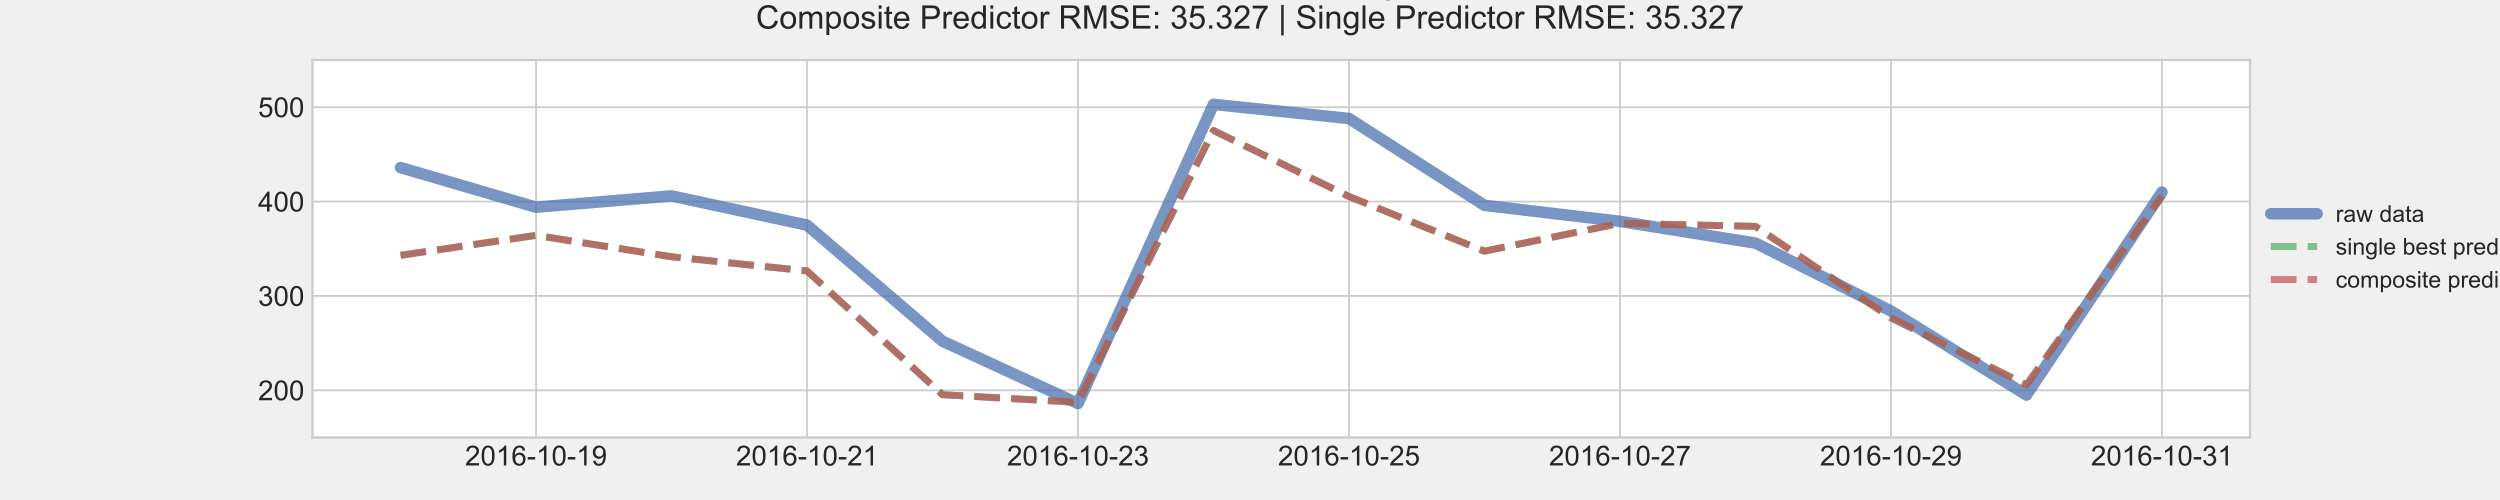
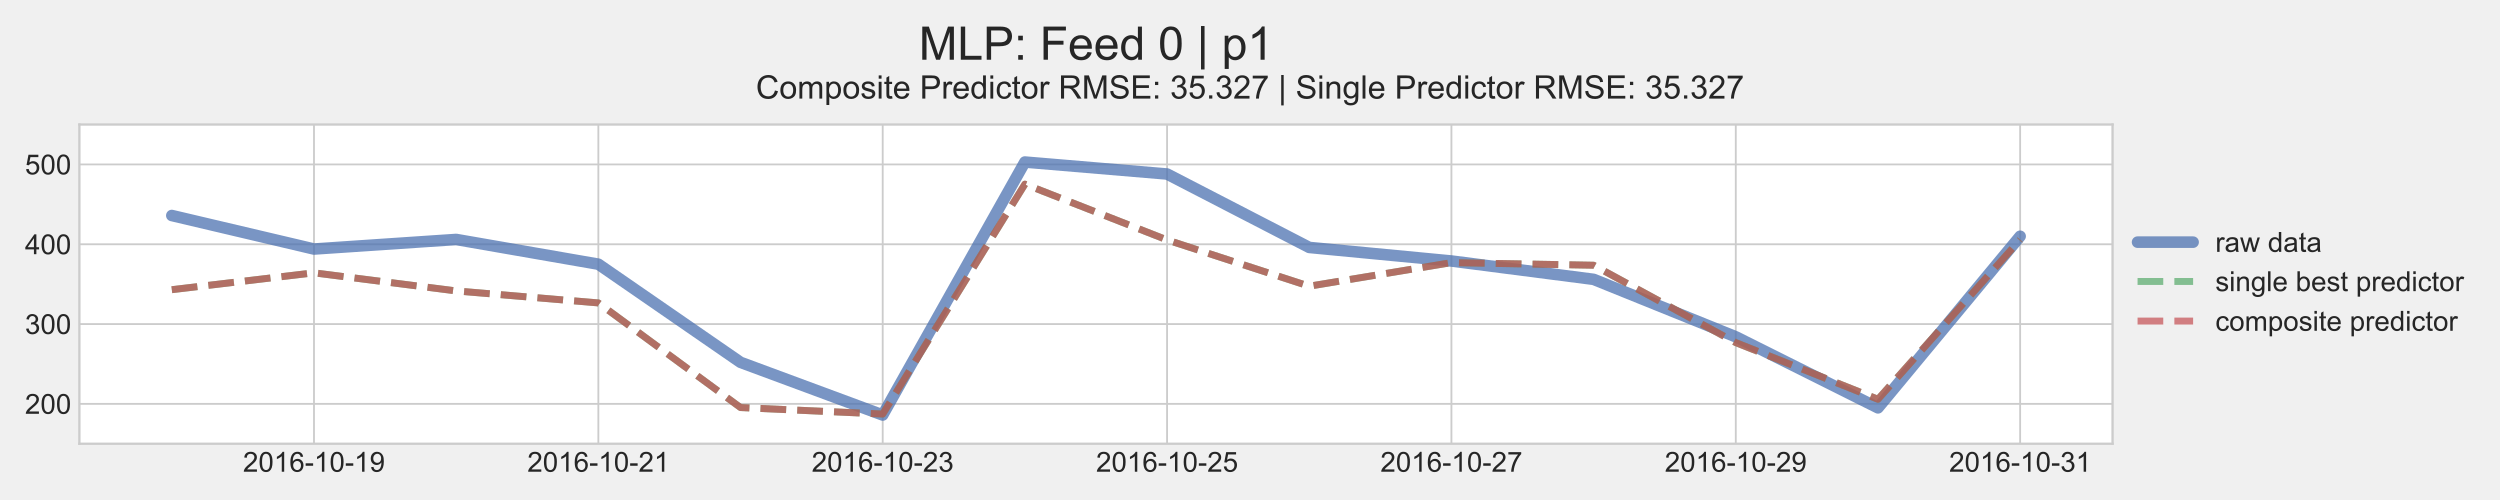
<svg xmlns="http://www.w3.org/2000/svg" xmlns:xlink="http://www.w3.org/1999/xlink" height="216pt" version="1.1" viewBox="0 0 1080 216" width="1080pt">
  <defs>
    <style type="text/css">
*{stroke-linecap:butt;stroke-linejoin:round;}
  </style>
  </defs>
  <g id="figure_1">
    <g id="patch_1">
      <path d="M 0 216  L 1080 216  L 1080 0  L 0 0  z " style="fill:none;" />
    </g>
    <g id="axes_1">
      <g id="patch_2">
-         <path d="M 135 189  L 972 189  L 972 25.92  L 135 25.92  z " style="fill:#ffffff;" />
+         <path d="M 34.3 191.7  L 912.625 191.7  L 912.625 53.8  L 34.3 53.8  z " style="fill:#ffffff;" />
      </g>
      <g id="matplotlib.axis_1">
        <g id="xtick_1">
          <g id="line2d_1">
-             <path clip-path="url(#p7996a384fc)" d="M 231.577 189  L 231.577 25.92  " style="fill:none;stroke:#cccccc;stroke-linecap:round;stroke-width:0.8;" />
+             <path clip-path="url(#p25dcf1c6bf)" d="M 135.645 191.7  L 135.645 53.8  " style="fill:none;stroke:#cccccc;stroke-linecap:round;stroke-width:0.8;" />
          </g>
          <g id="line2d_2" />
          <g id="text_1">
            <defs>
              <path d="M 50.344 8.453  L 50.344 0  L 3.031 0  Q 2.938 3.172 4.047 6.109  Q 5.859 10.938 9.828 15.625  Q 13.812 20.312 21.344 26.469  Q 33.016 36.031 37.109 41.625  Q 41.219 47.219 41.219 52.203  Q 41.219 57.422 37.469 61  Q 33.734 64.594 27.734 64.594  Q 21.391 64.594 17.578 60.781  Q 13.766 56.984 13.719 50.25  L 4.688 51.172  Q 5.609 61.281 11.656 66.578  Q 17.719 71.875 27.938 71.875  Q 38.234 71.875 44.234 66.156  Q 50.25 60.453 50.25 52  Q 50.25 47.703 48.484 43.547  Q 46.734 39.406 42.656 34.812  Q 38.578 30.219 29.109 22.219  Q 21.188 15.578 18.938 13.203  Q 16.703 10.844 15.234 8.453  z " id="ArialMT-32" />
              <path d="M 4.156 35.297  Q 4.156 48 6.766 55.734  Q 9.375 63.484 14.516 67.672  Q 19.672 71.875 27.484 71.875  Q 33.25 71.875 37.594 69.547  Q 41.938 67.234 44.766 62.859  Q 47.609 58.5 49.219 52.219  Q 50.828 45.953 50.828 35.297  Q 50.828 22.703 48.234 14.969  Q 45.656 7.234 40.5 3  Q 35.359 -1.219 27.484 -1.219  Q 17.141 -1.219 11.234 6.203  Q 4.156 15.141 4.156 35.297  z M 13.188 35.297  Q 13.188 17.672 17.312 11.828  Q 21.438 6 27.484 6  Q 33.547 6 37.672 11.859  Q 41.797 17.719 41.797 35.297  Q 41.797 52.984 37.672 58.781  Q 33.547 64.594 27.391 64.594  Q 21.344 64.594 17.719 59.469  Q 13.188 52.938 13.188 35.297  z " id="ArialMT-30" />
              <path d="M 37.25 0  L 28.469 0  L 28.469 56  Q 25.297 52.984 20.141 49.953  Q 14.984 46.922 10.891 45.406  L 10.891 53.906  Q 18.266 57.375 23.781 62.297  Q 29.297 67.234 31.594 71.875  L 37.25 71.875  z " id="ArialMT-31" />
              <path d="M 49.75 54.047  L 41.016 53.375  Q 39.844 58.547 37.703 60.891  Q 34.125 64.656 28.906 64.656  Q 24.703 64.656 21.531 62.312  Q 17.391 59.281 14.984 53.469  Q 12.594 47.656 12.5 36.922  Q 15.672 41.75 20.266 44.094  Q 24.859 46.438 29.891 46.438  Q 38.672 46.438 44.844 39.969  Q 51.031 33.5 51.031 23.25  Q 51.031 16.5 48.125 10.719  Q 45.219 4.938 40.141 1.859  Q 35.062 -1.219 28.609 -1.219  Q 17.625 -1.219 10.688 6.859  Q 3.766 14.938 3.766 33.5  Q 3.766 54.25 11.422 63.672  Q 18.109 71.875 29.438 71.875  Q 37.891 71.875 43.281 67.141  Q 48.688 62.406 49.75 54.047  z M 13.875 23.188  Q 13.875 18.656 15.797 14.5  Q 17.719 10.359 21.188 8.172  Q 24.656 6 28.469 6  Q 34.031 6 38.031 10.484  Q 42.047 14.984 42.047 22.703  Q 42.047 30.125 38.078 34.391  Q 34.125 38.672 28.125 38.672  Q 22.172 38.672 18.016 34.391  Q 13.875 30.125 13.875 23.188  z " id="ArialMT-36" />
              <path d="M 3.172 21.484  L 3.172 30.328  L 30.172 30.328  L 30.172 21.484  z " id="ArialMT-2d" />
              <path d="M 5.469 16.547  L 13.922 17.328  Q 14.984 11.375 18.016 8.688  Q 21.047 6 25.781 6  Q 29.828 6 32.875 7.859  Q 35.938 9.719 37.891 12.812  Q 39.844 15.922 41.156 21.188  Q 42.484 26.469 42.484 31.938  Q 42.484 32.516 42.438 33.688  Q 39.797 29.5 35.234 26.875  Q 30.672 24.266 25.344 24.266  Q 16.453 24.266 10.297 30.703  Q 4.156 37.156 4.156 47.703  Q 4.156 58.594 10.578 65.234  Q 17 71.875 26.656 71.875  Q 33.641 71.875 39.422 68.109  Q 45.219 64.359 48.219 57.391  Q 51.219 50.438 51.219 37.25  Q 51.219 23.531 48.234 15.406  Q 45.266 7.281 39.375 3.031  Q 33.5 -1.219 25.594 -1.219  Q 17.188 -1.219 11.859 3.438  Q 6.547 8.109 5.469 16.547  z M 41.453 48.141  Q 41.453 55.719 37.422 60.156  Q 33.406 64.594 27.734 64.594  Q 21.875 64.594 17.531 59.812  Q 13.188 55.031 13.188 47.406  Q 13.188 40.578 17.312 36.297  Q 21.438 32.031 27.484 32.031  Q 33.594 32.031 37.516 36.297  Q 41.453 40.578 41.453 48.141  z " id="ArialMT-39" />
            </defs>
-             <g style="fill:#262626;" transform="translate(200.8888 201.0894)scale(0.12 -0.12)">
+             <g style="fill:#262626;" transform="translate(104.9571 203.7894)scale(0.12 -0.12)">
              <use xlink:href="#ArialMT-32" />
              <use x="55.615" xlink:href="#ArialMT-30" />
              <use x="111.23" xlink:href="#ArialMT-31" />
              <use x="166.846" xlink:href="#ArialMT-36" />
              <use x="222.461" xlink:href="#ArialMT-2d" />
              <use x="255.762" xlink:href="#ArialMT-31" />
              <use x="311.377" xlink:href="#ArialMT-30" />
              <use x="366.992" xlink:href="#ArialMT-2d" />
              <use x="400.293" xlink:href="#ArialMT-31" />
              <use x="455.908" xlink:href="#ArialMT-39" />
            </g>
          </g>
        </g>
        <g id="xtick_2">
          <g id="line2d_3">
-             <path clip-path="url(#p7996a384fc)" d="M 348.64 189  L 348.64 25.92  " style="fill:none;stroke:#cccccc;stroke-linecap:round;stroke-width:0.8;" />
+             <path clip-path="url(#p25dcf1c6bf)" d="M 258.488 191.7  L 258.488 53.8  " style="fill:none;stroke:#cccccc;stroke-linecap:round;stroke-width:0.8;" />
          </g>
          <g id="line2d_4" />
          <g id="text_2">
-             <g style="fill:#262626;" transform="translate(317.9517 201.0894)scale(0.12 -0.12)">
+             <g style="fill:#262626;" transform="translate(227.7997 203.7894)scale(0.12 -0.12)">
              <use xlink:href="#ArialMT-32" />
              <use x="55.615" xlink:href="#ArialMT-30" />
              <use x="111.23" xlink:href="#ArialMT-31" />
              <use x="166.846" xlink:href="#ArialMT-36" />
              <use x="222.461" xlink:href="#ArialMT-2d" />
              <use x="255.762" xlink:href="#ArialMT-31" />
              <use x="311.377" xlink:href="#ArialMT-30" />
              <use x="366.992" xlink:href="#ArialMT-2d" />
              <use x="400.293" xlink:href="#ArialMT-32" />
              <use x="455.908" xlink:href="#ArialMT-31" />
            </g>
          </g>
        </g>
        <g id="xtick_3">
          <g id="line2d_5">
-             <path clip-path="url(#p7996a384fc)" d="M 465.703 189  L 465.703 25.92  " style="fill:none;stroke:#cccccc;stroke-linecap:round;stroke-width:0.8;" />
+             <path clip-path="url(#p25dcf1c6bf)" d="M 381.331 191.7  L 381.331 53.8  " style="fill:none;stroke:#cccccc;stroke-linecap:round;stroke-width:0.8;" />
          </g>
          <g id="line2d_6" />
          <g id="text_3">
            <defs>
              <path d="M 4.203 18.891  L 12.984 20.062  Q 14.5 12.594 18.141 9.297  Q 21.781 6 27 6  Q 33.203 6 37.469 10.297  Q 41.75 14.594 41.75 20.953  Q 41.75 27 37.797 30.922  Q 33.844 34.859 27.734 34.859  Q 25.25 34.859 21.531 33.891  L 22.516 41.609  Q 23.391 41.5 23.922 41.5  Q 29.547 41.5 34.031 44.422  Q 38.531 47.359 38.531 53.469  Q 38.531 58.297 35.25 61.469  Q 31.984 64.656 26.812 64.656  Q 21.688 64.656 18.266 61.422  Q 14.844 58.203 13.875 51.766  L 5.078 53.328  Q 6.688 62.156 12.391 67.016  Q 18.109 71.875 26.609 71.875  Q 32.469 71.875 37.391 69.359  Q 42.328 66.844 44.938 62.5  Q 47.562 58.156 47.562 53.266  Q 47.562 48.641 45.062 44.828  Q 42.578 41.016 37.703 38.766  Q 44.047 37.312 47.562 32.688  Q 51.078 28.078 51.078 21.141  Q 51.078 11.766 44.234 5.25  Q 37.406 -1.266 26.953 -1.266  Q 17.531 -1.266 11.297 4.344  Q 5.078 9.969 4.203 18.891  z " id="ArialMT-33" />
            </defs>
-             <g style="fill:#262626;" transform="translate(435.0147 201.0894)scale(0.12 -0.12)">
+             <g style="fill:#262626;" transform="translate(350.6424 203.7894)scale(0.12 -0.12)">
              <use xlink:href="#ArialMT-32" />
              <use x="55.615" xlink:href="#ArialMT-30" />
              <use x="111.23" xlink:href="#ArialMT-31" />
              <use x="166.846" xlink:href="#ArialMT-36" />
              <use x="222.461" xlink:href="#ArialMT-2d" />
              <use x="255.762" xlink:href="#ArialMT-31" />
              <use x="311.377" xlink:href="#ArialMT-30" />
              <use x="366.992" xlink:href="#ArialMT-2d" />
              <use x="400.293" xlink:href="#ArialMT-32" />
              <use x="455.908" xlink:href="#ArialMT-33" />
            </g>
          </g>
        </g>
        <g id="xtick_4">
          <g id="line2d_7">
-             <path clip-path="url(#p7996a384fc)" d="M 582.766 189  L 582.766 25.92  " style="fill:none;stroke:#cccccc;stroke-linecap:round;stroke-width:0.8;" />
+             <path clip-path="url(#p25dcf1c6bf)" d="M 504.173 191.7  L 504.173 53.8  " style="fill:none;stroke:#cccccc;stroke-linecap:round;stroke-width:0.8;" />
          </g>
          <g id="line2d_8" />
          <g id="text_4">
            <defs>
              <path d="M 4.156 18.75  L 13.375 19.531  Q 14.406 12.797 18.141 9.391  Q 21.875 6 27.156 6  Q 33.5 6 37.891 10.781  Q 42.281 15.578 42.281 23.484  Q 42.281 31 38.062 35.344  Q 33.844 39.703 27 39.703  Q 22.75 39.703 19.328 37.766  Q 15.922 35.844 13.969 32.766  L 5.719 33.844  L 12.641 70.609  L 48.25 70.609  L 48.25 62.203  L 19.672 62.203  L 15.828 42.969  Q 22.266 47.469 29.344 47.469  Q 38.719 47.469 45.156 40.969  Q 51.609 34.469 51.609 24.266  Q 51.609 14.547 45.953 7.469  Q 39.062 -1.219 27.156 -1.219  Q 17.391 -1.219 11.203 4.25  Q 5.031 9.719 4.156 18.75  z " id="ArialMT-35" />
            </defs>
-             <g style="fill:#262626;" transform="translate(552.0776 201.0894)scale(0.12 -0.12)">
+             <g style="fill:#262626;" transform="translate(473.485 203.7894)scale(0.12 -0.12)">
              <use xlink:href="#ArialMT-32" />
              <use x="55.615" xlink:href="#ArialMT-30" />
              <use x="111.23" xlink:href="#ArialMT-31" />
              <use x="166.846" xlink:href="#ArialMT-36" />
              <use x="222.461" xlink:href="#ArialMT-2d" />
              <use x="255.762" xlink:href="#ArialMT-31" />
              <use x="311.377" xlink:href="#ArialMT-30" />
              <use x="366.992" xlink:href="#ArialMT-2d" />
              <use x="400.293" xlink:href="#ArialMT-32" />
              <use x="455.908" xlink:href="#ArialMT-35" />
            </g>
          </g>
        </g>
        <g id="xtick_5">
          <g id="line2d_9">
-             <path clip-path="url(#p7996a384fc)" d="M 699.829 189  L 699.829 25.92  " style="fill:none;stroke:#cccccc;stroke-linecap:round;stroke-width:0.8;" />
+             <path clip-path="url(#p25dcf1c6bf)" d="M 627.016 191.7  L 627.016 53.8  " style="fill:none;stroke:#cccccc;stroke-linecap:round;stroke-width:0.8;" />
          </g>
          <g id="line2d_10" />
          <g id="text_5">
            <defs>
              <path d="M 4.734 62.203  L 4.734 70.656  L 51.078 70.656  L 51.078 63.812  Q 44.234 56.547 37.516 44.484  Q 30.812 32.422 27.156 19.672  Q 24.516 10.688 23.781 0  L 14.75 0  Q 14.891 8.453 18.062 20.406  Q 21.234 32.375 27.172 43.484  Q 33.109 54.594 39.797 62.203  z " id="ArialMT-37" />
            </defs>
-             <g style="fill:#262626;" transform="translate(669.1405 201.0894)scale(0.12 -0.12)">
+             <g style="fill:#262626;" transform="translate(596.3277 203.7894)scale(0.12 -0.12)">
              <use xlink:href="#ArialMT-32" />
              <use x="55.615" xlink:href="#ArialMT-30" />
              <use x="111.23" xlink:href="#ArialMT-31" />
              <use x="166.846" xlink:href="#ArialMT-36" />
              <use x="222.461" xlink:href="#ArialMT-2d" />
              <use x="255.762" xlink:href="#ArialMT-31" />
              <use x="311.377" xlink:href="#ArialMT-30" />
              <use x="366.992" xlink:href="#ArialMT-2d" />
              <use x="400.293" xlink:href="#ArialMT-32" />
              <use x="455.908" xlink:href="#ArialMT-37" />
            </g>
          </g>
        </g>
        <g id="xtick_6">
          <g id="line2d_11">
-             <path clip-path="url(#p7996a384fc)" d="M 816.892 189  L 816.892 25.92  " style="fill:none;stroke:#cccccc;stroke-linecap:round;stroke-width:0.8;" />
+             <path clip-path="url(#p25dcf1c6bf)" d="M 749.858 191.7  L 749.858 53.8  " style="fill:none;stroke:#cccccc;stroke-linecap:round;stroke-width:0.8;" />
          </g>
          <g id="line2d_12" />
          <g id="text_6">
-             <g style="fill:#262626;" transform="translate(786.2035 201.0894)scale(0.12 -0.12)">
+             <g style="fill:#262626;" transform="translate(719.1704 203.7894)scale(0.12 -0.12)">
              <use xlink:href="#ArialMT-32" />
              <use x="55.615" xlink:href="#ArialMT-30" />
              <use x="111.23" xlink:href="#ArialMT-31" />
              <use x="166.846" xlink:href="#ArialMT-36" />
              <use x="222.461" xlink:href="#ArialMT-2d" />
              <use x="255.762" xlink:href="#ArialMT-31" />
              <use x="311.377" xlink:href="#ArialMT-30" />
              <use x="366.992" xlink:href="#ArialMT-2d" />
              <use x="400.293" xlink:href="#ArialMT-32" />
              <use x="455.908" xlink:href="#ArialMT-39" />
            </g>
          </g>
        </g>
        <g id="xtick_7">
          <g id="line2d_13">
-             <path clip-path="url(#p7996a384fc)" d="M 933.955 189  L 933.955 25.92  " style="fill:none;stroke:#cccccc;stroke-linecap:round;stroke-width:0.8;" />
+             <path clip-path="url(#p25dcf1c6bf)" d="M 872.701 191.7  L 872.701 53.8  " style="fill:none;stroke:#cccccc;stroke-linecap:round;stroke-width:0.8;" />
          </g>
          <g id="line2d_14" />
          <g id="text_7">
-             <g style="fill:#262626;" transform="translate(903.2664 201.0894)scale(0.12 -0.12)">
+             <g style="fill:#262626;" transform="translate(842.013 203.7894)scale(0.12 -0.12)">
              <use xlink:href="#ArialMT-32" />
              <use x="55.615" xlink:href="#ArialMT-30" />
              <use x="111.23" xlink:href="#ArialMT-31" />
              <use x="166.846" xlink:href="#ArialMT-36" />
              <use x="222.461" xlink:href="#ArialMT-2d" />
              <use x="255.762" xlink:href="#ArialMT-31" />
              <use x="311.377" xlink:href="#ArialMT-30" />
              <use x="366.992" xlink:href="#ArialMT-2d" />
              <use x="400.293" xlink:href="#ArialMT-33" />
              <use x="455.908" xlink:href="#ArialMT-31" />
            </g>
          </g>
        </g>
      </g>
      <g id="matplotlib.axis_2">
        <g id="ytick_1">
          <g id="line2d_15">
-             <path clip-path="url(#p7996a384fc)" d="M 135 168.615  L 972 168.615  " style="fill:none;stroke:#cccccc;stroke-linecap:round;stroke-width:0.8;" />
+             <path clip-path="url(#p25dcf1c6bf)" d="M 34.3 174.463  L 912.625 174.463  " style="fill:none;stroke:#cccccc;stroke-linecap:round;stroke-width:0.8;" />
          </g>
          <g id="line2d_16" />
          <g id="text_8">
-             <g style="fill:#262626;" transform="translate(111.4806 172.9097)scale(0.12 -0.12)">
+             <g style="fill:#262626;" transform="translate(10.78063 178.7572)scale(0.12 -0.12)">
              <use xlink:href="#ArialMT-32" />
              <use x="55.615" xlink:href="#ArialMT-30" />
              <use x="111.23" xlink:href="#ArialMT-30" />
            </g>
          </g>
        </g>
        <g id="ytick_2">
          <g id="line2d_17">
-             <path clip-path="url(#p7996a384fc)" d="M 135 127.845  L 972 127.845  " style="fill:none;stroke:#cccccc;stroke-linecap:round;stroke-width:0.8;" />
+             <path clip-path="url(#p25dcf1c6bf)" d="M 34.3 139.988  L 912.625 139.988  " style="fill:none;stroke:#cccccc;stroke-linecap:round;stroke-width:0.8;" />
          </g>
          <g id="line2d_18" />
          <g id="text_9">
-             <g style="fill:#262626;" transform="translate(111.4806 132.1397)scale(0.12 -0.12)">
+             <g style="fill:#262626;" transform="translate(10.78063 144.2822)scale(0.12 -0.12)">
              <use xlink:href="#ArialMT-33" />
              <use x="55.615" xlink:href="#ArialMT-30" />
              <use x="111.23" xlink:href="#ArialMT-30" />
            </g>
          </g>
        </g>
        <g id="ytick_3">
          <g id="line2d_19">
-             <path clip-path="url(#p7996a384fc)" d="M 135 87.075  L 972 87.075  " style="fill:none;stroke:#cccccc;stroke-linecap:round;stroke-width:0.8;" />
+             <path clip-path="url(#p25dcf1c6bf)" d="M 34.3 105.513  L 912.625 105.513  " style="fill:none;stroke:#cccccc;stroke-linecap:round;stroke-width:0.8;" />
          </g>
          <g id="line2d_20" />
          <g id="text_10">
            <defs>
              <path d="M 32.328 0  L 32.328 17.141  L 1.266 17.141  L 1.266 25.203  L 33.938 71.578  L 41.109 71.578  L 41.109 25.203  L 50.781 25.203  L 50.781 17.141  L 41.109 17.141  L 41.109 0  z M 32.328 25.203  L 32.328 57.469  L 9.906 25.203  z " id="ArialMT-34" />
            </defs>
-             <g style="fill:#262626;" transform="translate(111.4806 91.36969)scale(0.12 -0.12)">
+             <g style="fill:#262626;" transform="translate(10.78063 109.8072)scale(0.12 -0.12)">
              <use xlink:href="#ArialMT-34" />
              <use x="55.615" xlink:href="#ArialMT-30" />
              <use x="111.23" xlink:href="#ArialMT-30" />
            </g>
          </g>
        </g>
        <g id="ytick_4">
          <g id="line2d_21">
-             <path clip-path="url(#p7996a384fc)" d="M 135 46.305  L 972 46.305  " style="fill:none;stroke:#cccccc;stroke-linecap:round;stroke-width:0.8;" />
+             <path clip-path="url(#p25dcf1c6bf)" d="M 34.3 71.037  L 912.625 71.037  " style="fill:none;stroke:#cccccc;stroke-linecap:round;stroke-width:0.8;" />
          </g>
          <g id="line2d_22" />
          <g id="text_11">
-             <g style="fill:#262626;" transform="translate(111.4806 50.59969)scale(0.12 -0.12)">
+             <g style="fill:#262626;" transform="translate(10.78063 75.33219)scale(0.12 -0.12)">
              <use xlink:href="#ArialMT-35" />
              <use x="55.615" xlink:href="#ArialMT-30" />
              <use x="111.23" xlink:href="#ArialMT-30" />
            </g>
          </g>
        </g>
      </g>
      <g id="line2d_23">
-         <path clip-path="url(#p7996a384fc)" d="M 173.045 72.398  L 231.577 89.521  L 290.108 84.629  L 348.64 97.267  L 407.171 147.415  L 465.703 174.323  L 524.234 45.082  L 582.766 51.197  L 641.297 88.706  L 699.829 95.637  L 758.36 105.014  L 816.892 134.368  L 875.423 170.654  L 933.955 82.998  " style="fill:none;stroke:#4c72b0;stroke-linecap:round;stroke-opacity:0.75;stroke-width:5;" />
+         <path clip-path="url(#p25dcf1c6bf)" d="M 74.224 93.102  L 135.645 107.581  L 197.067 103.444  L 258.488 114.131  L 319.909 156.536  L 381.331 179.289  L 442.752 70.003  L 504.173 75.174  L 565.594 106.891  L 627.016 112.752  L 688.437 120.681  L 749.858 145.504  L 811.28 176.186  L 872.701 102.065  " style="fill:none;stroke:#4c72b0;stroke-linecap:round;stroke-opacity:0.75;stroke-width:5;" />
      </g>
      <g id="line2d_24">
-         <path clip-path="url(#p7996a384fc)" d="M 173.045 110.296  L 231.577 101.677  L 290.108 110.919  L 348.64 117.051  L 407.171 170.508  L 465.703 173.823  L 524.234 56.389  L 582.766 84.875  L 641.297 108.51  L 699.829 96.465  L 758.36 97.799  L 816.892 137.322  L 875.423 166.268  L 933.955 84.744  " style="fill:none;stroke:#55a868;stroke-dasharray:11.1,4.8;stroke-dashoffset:0;stroke-opacity:0.7;stroke-width:3;" />
+         <path clip-path="url(#p25dcf1c6bf)" d="M 74.224 125.148  L 135.645 117.86  L 197.067 125.675  L 258.488 130.86  L 319.909 176.063  L 381.331 178.867  L 442.752 79.565  L 504.173 103.652  L 565.594 123.638  L 627.016 113.453  L 688.437 114.581  L 749.858 148.002  L 811.28 172.478  L 872.701 103.542  " style="fill:none;stroke:#55a868;stroke-dasharray:11.1,4.8;stroke-dashoffset:0;stroke-opacity:0.7;stroke-width:3;" />
      </g>
      <g id="line2d_25">
-         <path clip-path="url(#p7996a384fc)" d="M 173.045 110.296  L 231.577 101.677  L 290.108 110.919  L 348.64 117.051  L 407.171 170.508  L 465.703 173.823  L 524.234 56.389  L 582.766 84.875  L 641.297 108.51  L 699.829 96.465  L 758.36 97.799  L 816.892 137.322  L 875.423 166.268  L 933.955 84.744  " style="fill:none;stroke:#c44e52;stroke-dasharray:11.1,4.8;stroke-dashoffset:0;stroke-opacity:0.7;stroke-width:3;" />
+         <path clip-path="url(#p25dcf1c6bf)" d="M 74.224 125.148  L 135.645 117.86  L 197.067 125.675  L 258.488 130.86  L 319.909 176.063  L 381.331 178.867  L 442.752 79.565  L 504.173 103.652  L 565.594 123.638  L 627.016 113.453  L 688.437 114.581  L 749.858 148.002  L 811.28 172.478  L 872.701 103.542  " style="fill:none;stroke:#c44e52;stroke-dasharray:11.1,4.8;stroke-dashoffset:0;stroke-opacity:0.7;stroke-width:3;" />
      </g>
      <g id="patch_3">
-         <path d="M 135 189  L 135 25.92  " style="fill:none;stroke:#cccccc;stroke-linecap:square;stroke-linejoin:miter;" />
+         <path d="M 34.3 191.7  L 34.3 53.8  " style="fill:none;stroke:#cccccc;stroke-linecap:square;stroke-linejoin:miter;" />
      </g>
      <g id="patch_4">
-         <path d="M 972 189  L 972 25.92  " style="fill:none;stroke:#cccccc;stroke-linecap:square;stroke-linejoin:miter;" />
+         <path d="M 912.625 191.7  L 912.625 53.8  " style="fill:none;stroke:#cccccc;stroke-linecap:square;stroke-linejoin:miter;" />
      </g>
      <g id="patch_5">
-         <path d="M 135 189  L 972 189  " style="fill:none;stroke:#cccccc;stroke-linecap:square;stroke-linejoin:miter;" />
+         <path d="M 34.3 191.7  L 912.625 191.7  " style="fill:none;stroke:#cccccc;stroke-linecap:square;stroke-linejoin:miter;" />
      </g>
      <g id="patch_6">
-         <path d="M 135 25.92  L 972 25.92  " style="fill:none;stroke:#cccccc;stroke-linecap:square;stroke-linejoin:miter;" />
+         <path d="M 34.3 53.8  L 912.625 53.8  " style="fill:none;stroke:#cccccc;stroke-linecap:square;stroke-linejoin:miter;" />
      </g>
      <g id="text_12">
        <defs>
          <path d="M 7.422 0  L 7.422 71.578  L 21.688 71.578  L 38.625 20.906  Q 40.969 13.812 42.047 10.297  Q 43.266 14.203 45.844 21.781  L 62.984 71.578  L 75.734 71.578  L 75.734 0  L 66.609 0  L 66.609 59.906  L 45.797 0  L 37.25 0  L 16.547 60.938  L 16.547 0  z " id="ArialMT-4d" />
          <path d="M 7.328 0  L 7.328 71.578  L 16.797 71.578  L 16.797 8.453  L 52.047 8.453  L 52.047 0  z " id="ArialMT-4c" />
          <path d="M 7.719 0  L 7.719 71.578  L 34.719 71.578  Q 41.844 71.578 45.609 70.906  Q 50.875 70.016 54.438 67.547  Q 58.016 65.094 60.188 60.641  Q 62.359 56.203 62.359 50.875  Q 62.359 41.75 56.547 35.422  Q 50.734 29.109 35.547 29.109  L 17.188 29.109  L 17.188 0  z M 17.188 37.547  L 35.688 37.547  Q 44.875 37.547 48.734 40.969  Q 52.594 44.391 52.594 50.594  Q 52.594 55.078 50.312 58.266  Q 48.047 61.469 44.344 62.5  Q 41.938 63.141 35.5 63.141  L 17.188 63.141  z " id="ArialMT-50" />
          <path d="M 9.031 41.844  L 9.031 51.859  L 19.047 51.859  L 19.047 41.844  z M 9.031 0  L 9.031 10.016  L 19.047 10.016  L 19.047 0  z " id="ArialMT-3a" />
          <path id="ArialMT-20" />
          <path d="M 8.203 0  L 8.203 71.578  L 56.5 71.578  L 56.5 63.141  L 17.672 63.141  L 17.672 40.969  L 51.266 40.969  L 51.266 32.516  L 17.672 32.516  L 17.672 0  z " id="ArialMT-46" />
          <path d="M 42.094 16.703  L 51.172 15.578  Q 49.031 7.625 43.219 3.219  Q 37.406 -1.172 28.375 -1.172  Q 17 -1.172 10.328 5.828  Q 3.656 12.844 3.656 25.484  Q 3.656 38.578 10.391 45.797  Q 17.141 53.031 27.875 53.031  Q 38.281 53.031 44.875 45.953  Q 51.469 38.875 51.469 26.031  Q 51.469 25.25 51.422 23.688  L 12.75 23.688  Q 13.234 15.141 17.578 10.594  Q 21.922 6.062 28.422 6.062  Q 33.25 6.062 36.672 8.594  Q 40.094 11.141 42.094 16.703  z M 13.234 30.906  L 42.188 30.906  Q 41.609 37.453 38.875 40.719  Q 34.672 45.797 27.984 45.797  Q 21.922 45.797 17.797 41.75  Q 13.672 37.703 13.234 30.906  z " id="ArialMT-65" />
          <path d="M 40.234 0  L 40.234 6.547  Q 35.297 -1.172 25.734 -1.172  Q 19.531 -1.172 14.328 2.25  Q 9.125 5.672 6.266 11.797  Q 3.422 17.922 3.422 25.875  Q 3.422 33.641 6 39.969  Q 8.594 46.297 13.766 49.656  Q 18.953 53.031 25.344 53.031  Q 30.031 53.031 33.688 51.047  Q 37.359 49.078 39.656 45.906  L 39.656 71.578  L 48.391 71.578  L 48.391 0  z M 12.453 25.875  Q 12.453 15.922 16.641 10.984  Q 20.844 6.062 26.562 6.062  Q 32.328 6.062 36.344 10.766  Q 40.375 15.484 40.375 25.141  Q 40.375 35.797 36.266 40.766  Q 32.172 45.75 26.172 45.75  Q 20.312 45.75 16.375 40.969  Q 12.453 36.188 12.453 25.875  z " id="ArialMT-64" />
          <path d="M 9.188 -21.047  L 9.188 72.797  L 16.844 72.797  L 16.844 -21.047  z " id="ArialMT-7c" />
          <path d="M 6.594 -19.875  L 6.594 51.859  L 14.594 51.859  L 14.594 45.125  Q 17.438 49.078 21 51.047  Q 24.562 53.031 29.641 53.031  Q 36.281 53.031 41.359 49.609  Q 46.438 46.188 49.016 39.953  Q 51.609 33.734 51.609 26.312  Q 51.609 18.359 48.75 11.984  Q 45.906 5.609 40.453 2.219  Q 35.016 -1.172 29 -1.172  Q 24.609 -1.172 21.109 0.688  Q 17.625 2.547 15.375 5.375  L 15.375 -19.875  z M 14.547 25.641  Q 14.547 15.625 18.594 10.844  Q 22.656 6.062 28.422 6.062  Q 34.281 6.062 38.453 11.016  Q 42.625 15.969 42.625 26.375  Q 42.625 36.281 38.547 41.203  Q 34.469 46.141 28.812 46.141  Q 23.188 46.141 18.859 40.891  Q 14.547 35.641 14.547 25.641  z " id="ArialMT-70" />
        </defs>
-         <g style="fill:#262626;" transform="translate(476.9766 -4.08)scale(0.2 -0.2)">
+         <g style="fill:#262626;" transform="translate(396.9391 25.8)scale(0.2 -0.2)">
          <use xlink:href="#ArialMT-4d" />
          <use x="83.301" xlink:href="#ArialMT-4c" />
          <use x="138.916" xlink:href="#ArialMT-50" />
          <use x="205.615" xlink:href="#ArialMT-3a" />
          <use x="233.398" xlink:href="#ArialMT-20" />
          <use x="261.182" xlink:href="#ArialMT-46" />
          <use x="322.266" xlink:href="#ArialMT-65" />
          <use x="377.881" xlink:href="#ArialMT-65" />
          <use x="433.496" xlink:href="#ArialMT-64" />
          <use x="489.111" xlink:href="#ArialMT-20" />
          <use x="516.895" xlink:href="#ArialMT-30" />
          <use x="572.51" xlink:href="#ArialMT-20" />
          <use x="600.293" xlink:href="#ArialMT-7c" />
          <use x="626.27" xlink:href="#ArialMT-20" />
          <use x="654.053" xlink:href="#ArialMT-70" />
          <use x="709.668" xlink:href="#ArialMT-31" />
        </g>
      </g>
      <g id="legend_1">
        <g id="line2d_26">
-           <path d="M 981 92.341  L 1001 92.341  " style="fill:none;stroke:#4c72b0;stroke-linecap:round;stroke-opacity:0.75;stroke-width:5;" />
+           <path d="M 923.425 104.608  L 947.425 104.608  " style="fill:none;stroke:#4c72b0;stroke-linecap:round;stroke-opacity:0.75;stroke-width:5;" />
        </g>
        <g id="line2d_27" />
        <g id="text_13">
          <defs>
            <path d="M 6.5 0  L 6.5 51.859  L 14.406 51.859  L 14.406 44  Q 17.438 49.516 20 51.266  Q 22.562 53.031 25.641 53.031  Q 30.078 53.031 34.672 50.203  L 31.641 42.047  Q 28.422 43.953 25.203 43.953  Q 22.312 43.953 20.016 42.219  Q 17.719 40.484 16.75 37.406  Q 15.281 32.719 15.281 27.156  L 15.281 0  z " id="ArialMT-72" />
            <path d="M 40.438 6.391  Q 35.547 2.25 31.031 0.531  Q 26.516 -1.172 21.344 -1.172  Q 12.797 -1.172 8.203 3  Q 3.609 7.172 3.609 13.672  Q 3.609 17.484 5.344 20.625  Q 7.078 23.781 9.891 25.688  Q 12.703 27.594 16.219 28.562  Q 18.797 29.25 24.031 29.891  Q 34.672 31.156 39.703 32.906  Q 39.75 34.719 39.75 35.203  Q 39.75 40.578 37.25 42.781  Q 33.891 45.75 27.25 45.75  Q 21.047 45.75 18.094 43.578  Q 15.141 41.406 13.719 35.891  L 5.125 37.062  Q 6.297 42.578 8.984 45.969  Q 11.672 49.359 16.75 51.188  Q 21.828 53.031 28.516 53.031  Q 35.156 53.031 39.297 51.469  Q 43.453 49.906 45.406 47.531  Q 47.359 45.172 48.141 41.547  Q 48.578 39.312 48.578 33.453  L 48.578 21.734  Q 48.578 9.469 49.141 6.219  Q 49.703 2.984 51.375 0  L 42.188 0  Q 40.828 2.734 40.438 6.391  z M 39.703 26.031  Q 34.906 24.078 25.344 22.703  Q 19.922 21.922 17.672 20.938  Q 15.438 19.969 14.203 18.094  Q 12.984 16.219 12.984 13.922  Q 12.984 10.406 15.641 8.062  Q 18.312 5.719 23.438 5.719  Q 28.516 5.719 32.469 7.938  Q 36.422 10.156 38.281 14.016  Q 39.703 17 39.703 22.797  z " id="ArialMT-61" />
            <path d="M 16.156 0  L 0.297 51.859  L 9.375 51.859  L 17.625 21.922  L 20.703 10.797  Q 20.906 11.625 23.391 21.484  L 31.641 51.859  L 40.672 51.859  L 48.438 21.781  L 51.031 11.859  L 54 21.875  L 62.891 51.859  L 71.438 51.859  L 55.219 0  L 46.094 0  L 37.844 31.062  L 35.844 39.891  L 25.344 0  z " id="ArialMT-77" />
            <path d="M 25.781 7.859  L 27.047 0.094  Q 23.344 -0.688 20.406 -0.688  Q 15.625 -0.688 12.984 0.828  Q 10.359 2.344 9.281 4.812  Q 8.203 7.281 8.203 15.188  L 8.203 45.016  L 1.766 45.016  L 1.766 51.859  L 8.203 51.859  L 8.203 64.703  L 16.938 69.969  L 16.938 51.859  L 25.781 51.859  L 25.781 45.016  L 16.938 45.016  L 16.938 14.703  Q 16.938 10.938 17.406 9.859  Q 17.875 8.797 18.922 8.156  Q 19.969 7.516 21.922 7.516  Q 23.391 7.516 25.781 7.859  z " id="ArialMT-74" />
          </defs>
-           <g style="fill:#262626;" transform="translate(1009 95.84125)scale(0.1 -0.1)">
+           <g style="fill:#262626;" transform="translate(957.025 108.8075)scale(0.12 -0.12)">
            <use xlink:href="#ArialMT-72" />
            <use x="33.301" xlink:href="#ArialMT-61" />
            <use x="88.916" xlink:href="#ArialMT-77" />
            <use x="161.133" xlink:href="#ArialMT-20" />
            <use x="188.916" xlink:href="#ArialMT-64" />
            <use x="244.531" xlink:href="#ArialMT-61" />
            <use x="300.146" xlink:href="#ArialMT-74" />
            <use x="327.93" xlink:href="#ArialMT-61" />
          </g>
        </g>
        <g id="line2d_28">
-           <path d="M 981 106.487  L 1001 106.487  " style="fill:none;stroke:#55a868;stroke-dasharray:11.1,4.8;stroke-dashoffset:0;stroke-opacity:0.7;stroke-width:3;" />
+           <path d="M 923.425 121.582  L 947.425 121.582  " style="fill:none;stroke:#55a868;stroke-dasharray:11.1,4.8;stroke-dashoffset:0;stroke-opacity:0.7;stroke-width:3;" />
        </g>
        <g id="line2d_29" />
        <g id="text_14">
          <defs>
            <path d="M 3.078 15.484  L 11.766 16.844  Q 12.5 11.625 15.844 8.844  Q 19.188 6.062 25.203 6.062  Q 31.25 6.062 34.172 8.516  Q 37.109 10.984 37.109 14.312  Q 37.109 17.281 34.516 19  Q 32.719 20.172 25.531 21.969  Q 15.875 24.422 12.141 26.203  Q 8.406 27.984 6.469 31.125  Q 4.547 34.281 4.547 38.094  Q 4.547 41.547 6.125 44.5  Q 7.719 47.469 10.453 49.422  Q 12.5 50.922 16.031 51.969  Q 19.578 53.031 23.641 53.031  Q 29.734 53.031 34.344 51.266  Q 38.969 49.516 41.156 46.5  Q 43.359 43.5 44.188 38.484  L 35.594 37.312  Q 35.016 41.312 32.203 43.547  Q 29.391 45.797 24.266 45.797  Q 18.219 45.797 15.625 43.797  Q 13.031 41.797 13.031 39.109  Q 13.031 37.406 14.109 36.031  Q 15.188 34.625 17.484 33.688  Q 18.797 33.203 25.25 31.453  Q 34.578 28.953 38.25 27.359  Q 41.938 25.781 44.031 22.75  Q 46.141 19.734 46.141 15.234  Q 46.141 10.844 43.578 6.953  Q 41.016 3.078 36.172 0.953  Q 31.344 -1.172 25.25 -1.172  Q 15.141 -1.172 9.844 3.031  Q 4.547 7.234 3.078 15.484  z " id="ArialMT-73" />
            <path d="M 6.641 61.469  L 6.641 71.578  L 15.438 71.578  L 15.438 61.469  z M 6.641 0  L 6.641 51.859  L 15.438 51.859  L 15.438 0  z " id="ArialMT-69" />
            <path d="M 6.594 0  L 6.594 51.859  L 14.5 51.859  L 14.5 44.484  Q 20.219 53.031 31 53.031  Q 35.688 53.031 39.625 51.344  Q 43.562 49.656 45.516 46.922  Q 47.469 44.188 48.25 40.438  Q 48.734 37.984 48.734 31.891  L 48.734 0  L 39.938 0  L 39.938 31.547  Q 39.938 36.922 38.906 39.578  Q 37.891 42.234 35.281 43.812  Q 32.672 45.406 29.156 45.406  Q 23.531 45.406 19.453 41.844  Q 15.375 38.281 15.375 28.328  L 15.375 0  z " id="ArialMT-6e" />
            <path d="M 4.984 -4.297  L 13.531 -5.562  Q 14.062 -9.516 16.5 -11.328  Q 19.781 -13.766 25.438 -13.766  Q 31.547 -13.766 34.859 -11.328  Q 38.188 -8.891 39.359 -4.5  Q 40.047 -1.812 39.984 6.781  Q 34.234 0 25.641 0  Q 14.938 0 9.078 7.719  Q 3.219 15.438 3.219 26.219  Q 3.219 33.641 5.906 39.906  Q 8.594 46.188 13.688 49.609  Q 18.797 53.031 25.688 53.031  Q 34.859 53.031 40.828 45.609  L 40.828 51.859  L 48.922 51.859  L 48.922 7.031  Q 48.922 -5.078 46.453 -10.125  Q 44 -15.188 38.641 -18.109  Q 33.297 -21.047 25.484 -21.047  Q 16.219 -21.047 10.5 -16.875  Q 4.781 -12.703 4.984 -4.297  z M 12.25 26.859  Q 12.25 16.656 16.297 11.969  Q 20.359 7.281 26.469 7.281  Q 32.516 7.281 36.609 11.938  Q 40.719 16.609 40.719 26.562  Q 40.719 36.078 36.5 40.906  Q 32.281 45.75 26.312 45.75  Q 20.453 45.75 16.344 40.984  Q 12.25 36.234 12.25 26.859  z " id="ArialMT-67" />
            <path d="M 6.391 0  L 6.391 71.578  L 15.188 71.578  L 15.188 0  z " id="ArialMT-6c" />
            <path d="M 14.703 0  L 6.547 0  L 6.547 71.578  L 15.328 71.578  L 15.328 46.047  Q 20.906 53.031 29.547 53.031  Q 34.328 53.031 38.594 51.094  Q 42.875 49.172 45.625 45.672  Q 48.391 42.188 49.953 37.25  Q 51.516 32.328 51.516 26.703  Q 51.516 13.375 44.922 6.094  Q 38.328 -1.172 29.109 -1.172  Q 19.922 -1.172 14.703 6.5  z M 14.594 26.312  Q 14.594 17 17.141 12.844  Q 21.297 6.062 28.375 6.062  Q 34.125 6.062 38.328 11.062  Q 42.531 16.062 42.531 25.984  Q 42.531 36.141 38.5 40.969  Q 34.469 45.797 28.766 45.797  Q 23 45.797 18.797 40.797  Q 14.594 35.797 14.594 26.312  z " id="ArialMT-62" />
            <path d="M 40.438 19  L 49.078 17.875  Q 47.656 8.938 41.812 3.875  Q 35.984 -1.172 27.484 -1.172  Q 16.844 -1.172 10.375 5.781  Q 3.906 12.75 3.906 25.734  Q 3.906 34.125 6.688 40.422  Q 9.469 46.734 15.156 49.875  Q 20.844 53.031 27.547 53.031  Q 35.984 53.031 41.359 48.75  Q 46.734 44.484 48.25 36.625  L 39.703 35.297  Q 38.484 40.531 35.375 43.156  Q 32.281 45.797 27.875 45.797  Q 21.234 45.797 17.078 41.031  Q 12.938 36.281 12.938 25.984  Q 12.938 15.531 16.938 10.797  Q 20.953 6.062 27.391 6.062  Q 32.562 6.062 36.031 9.234  Q 39.5 12.406 40.438 19  z " id="ArialMT-63" />
            <path d="M 3.328 25.922  Q 3.328 40.328 11.328 47.266  Q 18.016 53.031 27.641 53.031  Q 38.328 53.031 45.109 46.016  Q 51.906 39.016 51.906 26.656  Q 51.906 16.656 48.906 10.906  Q 45.906 5.172 40.156 2  Q 34.422 -1.172 27.641 -1.172  Q 16.75 -1.172 10.031 5.812  Q 3.328 12.797 3.328 25.922  z M 12.359 25.922  Q 12.359 15.969 16.703 11.016  Q 21.047 6.062 27.641 6.062  Q 34.188 6.062 38.531 11.031  Q 42.875 16.016 42.875 26.219  Q 42.875 35.844 38.5 40.797  Q 34.125 45.75 27.641 45.75  Q 21.047 45.75 16.703 40.812  Q 12.359 35.891 12.359 25.922  z " id="ArialMT-6f" />
          </defs>
-           <g style="fill:#262626;" transform="translate(1009 109.9866)scale(0.1 -0.1)">
+           <g style="fill:#262626;" transform="translate(957.025 125.7819)scale(0.12 -0.12)">
            <use xlink:href="#ArialMT-73" />
            <use x="50" xlink:href="#ArialMT-69" />
            <use x="72.217" xlink:href="#ArialMT-6e" />
            <use x="127.832" xlink:href="#ArialMT-67" />
            <use x="183.447" xlink:href="#ArialMT-6c" />
            <use x="205.664" xlink:href="#ArialMT-65" />
            <use x="261.279" xlink:href="#ArialMT-20" />
            <use x="289.062" xlink:href="#ArialMT-62" />
            <use x="344.678" xlink:href="#ArialMT-65" />
            <use x="400.293" xlink:href="#ArialMT-73" />
            <use x="450.293" xlink:href="#ArialMT-74" />
            <use x="478.076" xlink:href="#ArialMT-20" />
            <use x="505.859" xlink:href="#ArialMT-70" />
            <use x="561.475" xlink:href="#ArialMT-72" />
            <use x="594.775" xlink:href="#ArialMT-65" />
            <use x="650.391" xlink:href="#ArialMT-64" />
            <use x="706.006" xlink:href="#ArialMT-69" />
            <use x="728.223" xlink:href="#ArialMT-63" />
            <use x="778.223" xlink:href="#ArialMT-74" />
            <use x="806.006" xlink:href="#ArialMT-6f" />
            <use x="861.621" xlink:href="#ArialMT-72" />
          </g>
        </g>
        <g id="line2d_30">
-           <path d="M 981 120.749  L 1001 120.749  " style="fill:none;stroke:#c44e52;stroke-dasharray:11.1,4.8;stroke-dashoffset:0;stroke-opacity:0.7;stroke-width:3;" />
+           <path d="M 923.425 138.697  L 947.425 138.697  " style="fill:none;stroke:#c44e52;stroke-dasharray:11.1,4.8;stroke-dashoffset:0;stroke-opacity:0.7;stroke-width:3;" />
        </g>
        <g id="line2d_31" />
        <g id="text_15">
          <defs>
            <path d="M 6.594 0  L 6.594 51.859  L 14.453 51.859  L 14.453 44.578  Q 16.891 48.391 20.938 50.703  Q 25 53.031 30.172 53.031  Q 35.938 53.031 39.625 50.641  Q 43.312 48.25 44.828 43.953  Q 50.984 53.031 60.844 53.031  Q 68.562 53.031 72.703 48.75  Q 76.859 44.484 76.859 35.594  L 76.859 0  L 68.109 0  L 68.109 32.672  Q 68.109 37.938 67.25 40.25  Q 66.406 42.578 64.156 43.984  Q 61.922 45.406 58.891 45.406  Q 53.422 45.406 49.797 41.766  Q 46.188 38.141 46.188 30.125  L 46.188 0  L 37.406 0  L 37.406 33.688  Q 37.406 39.547 35.25 42.469  Q 33.109 45.406 28.219 45.406  Q 24.516 45.406 21.359 43.453  Q 18.219 41.5 16.797 37.734  Q 15.375 33.984 15.375 26.906  L 15.375 0  z " id="ArialMT-6d" />
          </defs>
-           <g style="fill:#262626;" transform="translate(1009 124.2491)scale(0.1 -0.1)">
+           <g style="fill:#262626;" transform="translate(957.025 142.8969)scale(0.12 -0.12)">
            <use xlink:href="#ArialMT-63" />
            <use x="50" xlink:href="#ArialMT-6f" />
            <use x="105.615" xlink:href="#ArialMT-6d" />
            <use x="188.916" xlink:href="#ArialMT-70" />
            <use x="244.531" xlink:href="#ArialMT-6f" />
            <use x="300.146" xlink:href="#ArialMT-73" />
            <use x="350.146" xlink:href="#ArialMT-69" />
            <use x="372.363" xlink:href="#ArialMT-74" />
            <use x="400.146" xlink:href="#ArialMT-65" />
            <use x="455.762" xlink:href="#ArialMT-20" />
            <use x="483.545" xlink:href="#ArialMT-70" />
            <use x="539.16" xlink:href="#ArialMT-72" />
            <use x="572.461" xlink:href="#ArialMT-65" />
            <use x="628.076" xlink:href="#ArialMT-64" />
            <use x="683.691" xlink:href="#ArialMT-69" />
            <use x="705.908" xlink:href="#ArialMT-63" />
            <use x="755.908" xlink:href="#ArialMT-74" />
            <use x="783.691" xlink:href="#ArialMT-6f" />
            <use x="839.307" xlink:href="#ArialMT-72" />
          </g>
        </g>
      </g>
    </g>
    <g id="text_16">
      <defs>
        <path d="M 58.797 25.094  L 68.266 22.703  Q 65.281 11.031 57.547 4.906  Q 49.812 -1.219 38.625 -1.219  Q 27.047 -1.219 19.797 3.484  Q 12.547 8.203 8.766 17.141  Q 4.984 26.078 4.984 36.328  Q 4.984 47.516 9.25 55.828  Q 13.531 64.156 21.406 68.469  Q 29.297 72.797 38.766 72.797  Q 49.516 72.797 56.828 67.328  Q 64.156 61.859 67.047 51.953  L 57.719 49.75  Q 55.219 57.562 50.484 61.125  Q 45.75 64.703 38.578 64.703  Q 30.328 64.703 24.781 60.734  Q 19.234 56.781 16.984 50.109  Q 14.75 43.453 14.75 36.375  Q 14.75 27.25 17.406 20.438  Q 20.062 13.625 25.672 10.25  Q 31.297 6.891 37.844 6.891  Q 45.797 6.891 51.312 11.469  Q 56.844 16.062 58.797 25.094  z " id="ArialMT-43" />
        <path d="M 7.859 0  L 7.859 71.578  L 39.594 71.578  Q 49.172 71.578 54.141 69.641  Q 59.125 67.719 62.109 62.828  Q 65.094 57.953 65.094 52.047  Q 65.094 44.438 60.156 39.203  Q 55.219 33.984 44.922 32.562  Q 48.688 30.766 50.641 29  Q 54.781 25.203 58.5 19.484  L 70.953 0  L 59.031 0  L 49.562 14.891  Q 45.406 21.344 42.719 24.75  Q 40.047 28.172 37.922 29.531  Q 35.797 30.906 33.594 31.453  Q 31.984 31.781 28.328 31.781  L 17.328 31.781  L 17.328 0  z M 17.328 39.984  L 37.703 39.984  Q 44.188 39.984 47.844 41.328  Q 51.516 42.672 53.422 45.625  Q 55.328 48.578 55.328 52.047  Q 55.328 57.125 51.641 60.391  Q 47.953 63.672 39.984 63.672  L 17.328 63.672  z " id="ArialMT-52" />
        <path d="M 4.5 23  L 13.422 23.781  Q 14.062 18.406 16.375 14.969  Q 18.703 11.531 23.578 9.406  Q 28.469 7.281 34.578 7.281  Q 39.984 7.281 44.141 8.891  Q 48.297 10.5 50.312 13.297  Q 52.344 16.109 52.344 19.438  Q 52.344 22.797 50.391 25.312  Q 48.438 27.828 43.953 29.547  Q 41.062 30.672 31.203 33.031  Q 21.344 35.406 17.391 37.5  Q 12.25 40.188 9.734 44.156  Q 7.234 48.141 7.234 53.078  Q 7.234 58.5 10.297 63.203  Q 13.375 67.922 19.281 70.359  Q 25.203 72.797 32.422 72.797  Q 40.375 72.797 46.453 70.234  Q 52.547 67.672 55.812 62.688  Q 59.078 57.719 59.328 51.422  L 50.25 50.734  Q 49.516 57.516 45.281 60.984  Q 41.062 64.453 32.812 64.453  Q 24.219 64.453 20.281 61.297  Q 16.359 58.156 16.359 53.719  Q 16.359 49.859 19.141 47.359  Q 21.875 44.875 33.422 42.266  Q 44.969 39.656 49.266 37.703  Q 55.516 34.812 58.484 30.391  Q 61.469 25.984 61.469 20.219  Q 61.469 14.5 58.203 9.438  Q 54.938 4.391 48.797 1.578  Q 42.672 -1.219 35.016 -1.219  Q 25.297 -1.219 18.719 1.609  Q 12.156 4.438 8.422 10.125  Q 4.688 15.828 4.5 23  z " id="ArialMT-53" />
        <path d="M 7.906 0  L 7.906 71.578  L 59.672 71.578  L 59.672 63.141  L 17.391 63.141  L 17.391 41.219  L 56.984 41.219  L 56.984 32.812  L 17.391 32.812  L 17.391 8.453  L 61.328 8.453  L 61.328 0  z " id="ArialMT-45" />
        <path d="M 9.078 0  L 9.078 10.016  L 19.094 10.016  L 19.094 0  z " id="ArialMT-2e" />
      </defs>
-       <g style="fill:#262626;" transform="translate(326.5372 12.35156)scale(0.14 -0.14)">
+       <g style="fill:#262626;" transform="translate(326.5372 42.59156)scale(0.14 -0.14)">
        <use xlink:href="#ArialMT-43" />
        <use x="72.217" xlink:href="#ArialMT-6f" />
        <use x="127.832" xlink:href="#ArialMT-6d" />
        <use x="211.133" xlink:href="#ArialMT-70" />
        <use x="266.748" xlink:href="#ArialMT-6f" />
        <use x="322.363" xlink:href="#ArialMT-73" />
        <use x="372.363" xlink:href="#ArialMT-69" />
        <use x="394.58" xlink:href="#ArialMT-74" />
        <use x="422.363" xlink:href="#ArialMT-65" />
        <use x="477.979" xlink:href="#ArialMT-20" />
        <use x="505.762" xlink:href="#ArialMT-50" />
        <use x="572.461" xlink:href="#ArialMT-72" />
        <use x="605.762" xlink:href="#ArialMT-65" />
        <use x="661.377" xlink:href="#ArialMT-64" />
        <use x="716.992" xlink:href="#ArialMT-69" />
        <use x="739.209" xlink:href="#ArialMT-63" />
        <use x="789.209" xlink:href="#ArialMT-74" />
        <use x="816.992" xlink:href="#ArialMT-6f" />
        <use x="872.607" xlink:href="#ArialMT-72" />
        <use x="905.908" xlink:href="#ArialMT-20" />
        <use x="933.691" xlink:href="#ArialMT-52" />
        <use x="1005.908" xlink:href="#ArialMT-4d" />
        <use x="1089.209" xlink:href="#ArialMT-53" />
        <use x="1155.908" xlink:href="#ArialMT-45" />
        <use x="1222.607" xlink:href="#ArialMT-3a" />
        <use x="1250.391" xlink:href="#ArialMT-20" />
        <use x="1278.174" xlink:href="#ArialMT-33" />
        <use x="1333.789" xlink:href="#ArialMT-35" />
        <use x="1389.404" xlink:href="#ArialMT-2e" />
        <use x="1417.188" xlink:href="#ArialMT-33" />
        <use x="1472.803" xlink:href="#ArialMT-32" />
        <use x="1528.418" xlink:href="#ArialMT-37" />
        <use x="1584.033" xlink:href="#ArialMT-20" />
        <use x="1611.816" xlink:href="#ArialMT-7c" />
        <use x="1637.793" xlink:href="#ArialMT-20" />
        <use x="1665.576" xlink:href="#ArialMT-53" />
        <use x="1732.275" xlink:href="#ArialMT-69" />
        <use x="1754.492" xlink:href="#ArialMT-6e" />
        <use x="1810.107" xlink:href="#ArialMT-67" />
        <use x="1865.723" xlink:href="#ArialMT-6c" />
        <use x="1887.939" xlink:href="#ArialMT-65" />
        <use x="1943.555" xlink:href="#ArialMT-20" />
        <use x="1971.338" xlink:href="#ArialMT-50" />
        <use x="2038.037" xlink:href="#ArialMT-72" />
        <use x="2071.338" xlink:href="#ArialMT-65" />
        <use x="2126.953" xlink:href="#ArialMT-64" />
        <use x="2182.568" xlink:href="#ArialMT-69" />
        <use x="2204.785" xlink:href="#ArialMT-63" />
        <use x="2254.785" xlink:href="#ArialMT-74" />
        <use x="2282.568" xlink:href="#ArialMT-6f" />
        <use x="2338.184" xlink:href="#ArialMT-72" />
        <use x="2371.484" xlink:href="#ArialMT-20" />
        <use x="2399.268" xlink:href="#ArialMT-52" />
        <use x="2471.484" xlink:href="#ArialMT-4d" />
        <use x="2554.785" xlink:href="#ArialMT-53" />
        <use x="2621.484" xlink:href="#ArialMT-45" />
        <use x="2688.184" xlink:href="#ArialMT-3a" />
        <use x="2715.967" xlink:href="#ArialMT-20" />
        <use x="2743.75" xlink:href="#ArialMT-33" />
        <use x="2799.365" xlink:href="#ArialMT-35" />
        <use x="2854.98" xlink:href="#ArialMT-2e" />
        <use x="2882.764" xlink:href="#ArialMT-33" />
        <use x="2938.379" xlink:href="#ArialMT-32" />
        <use x="2993.994" xlink:href="#ArialMT-37" />
      </g>
    </g>
  </g>
  <defs>
-     <clipPath id="p7996a384fc">
-       <rect height="163.08" width="837" x="135" y="25.92" />
+     <clipPath id="p25dcf1c6bf">
+       <rect height="137.9" width="878.325" x="34.3" y="53.8" />
    </clipPath>
  </defs>
</svg>
